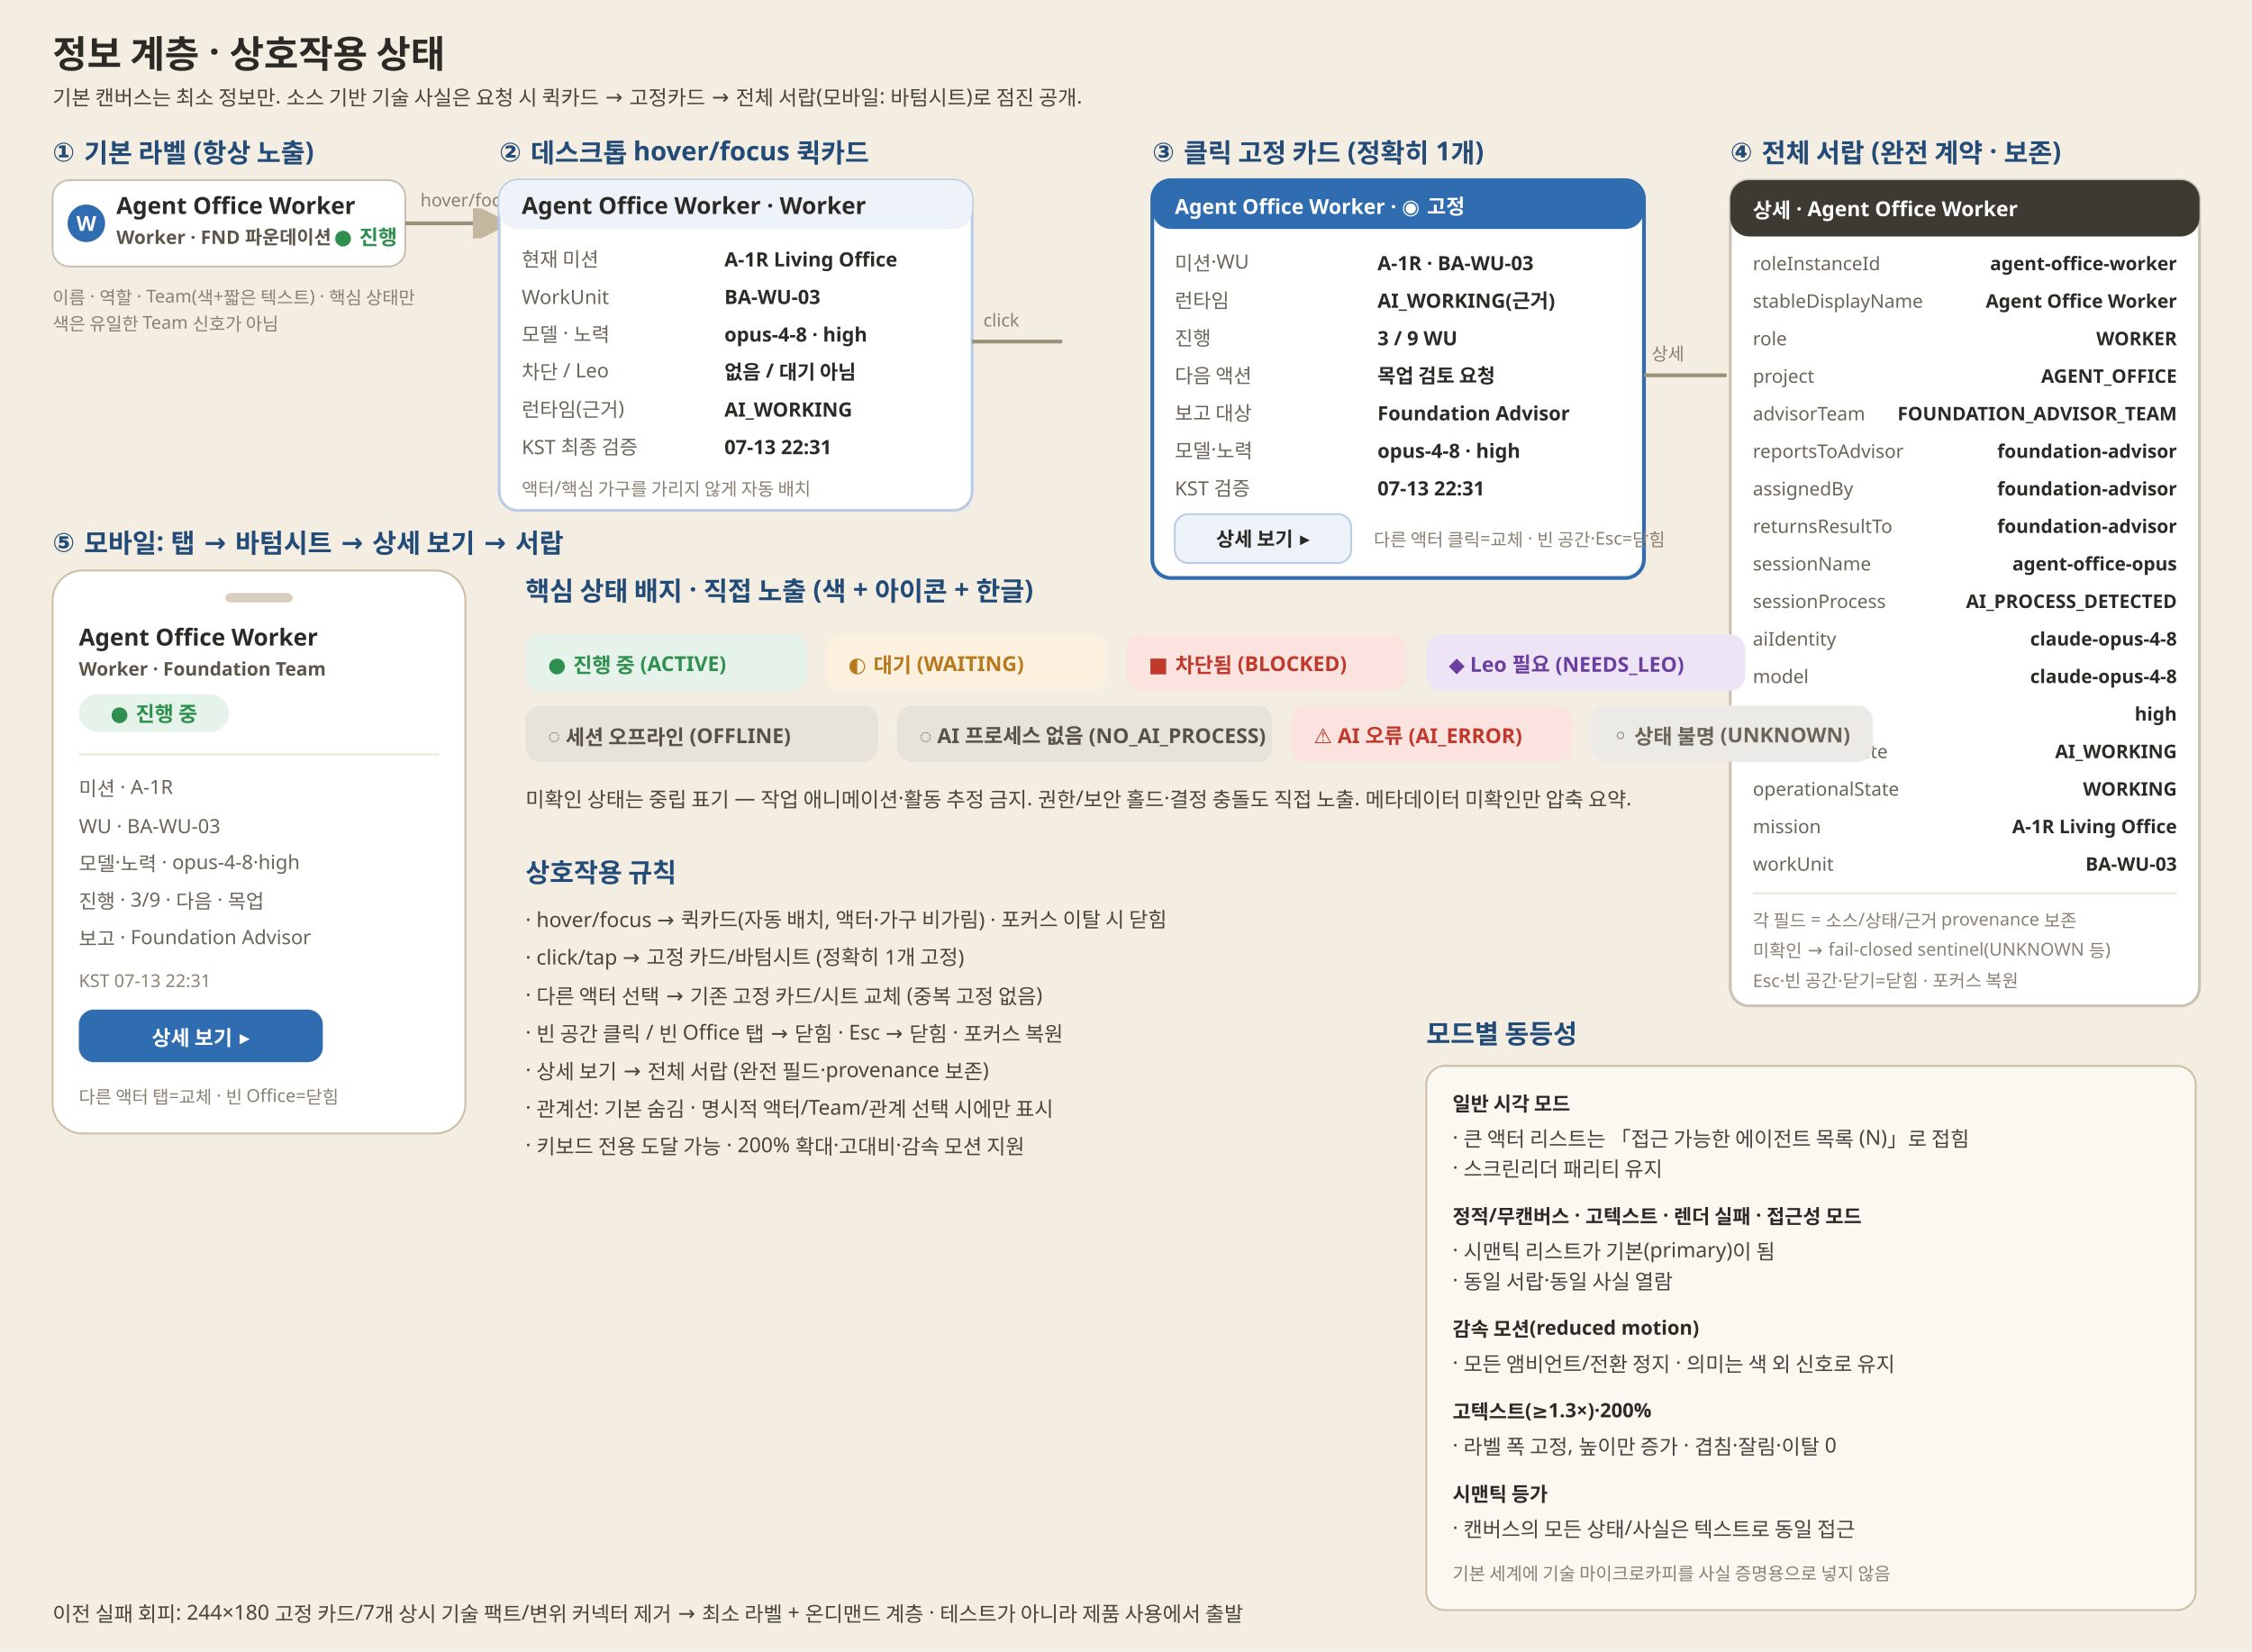
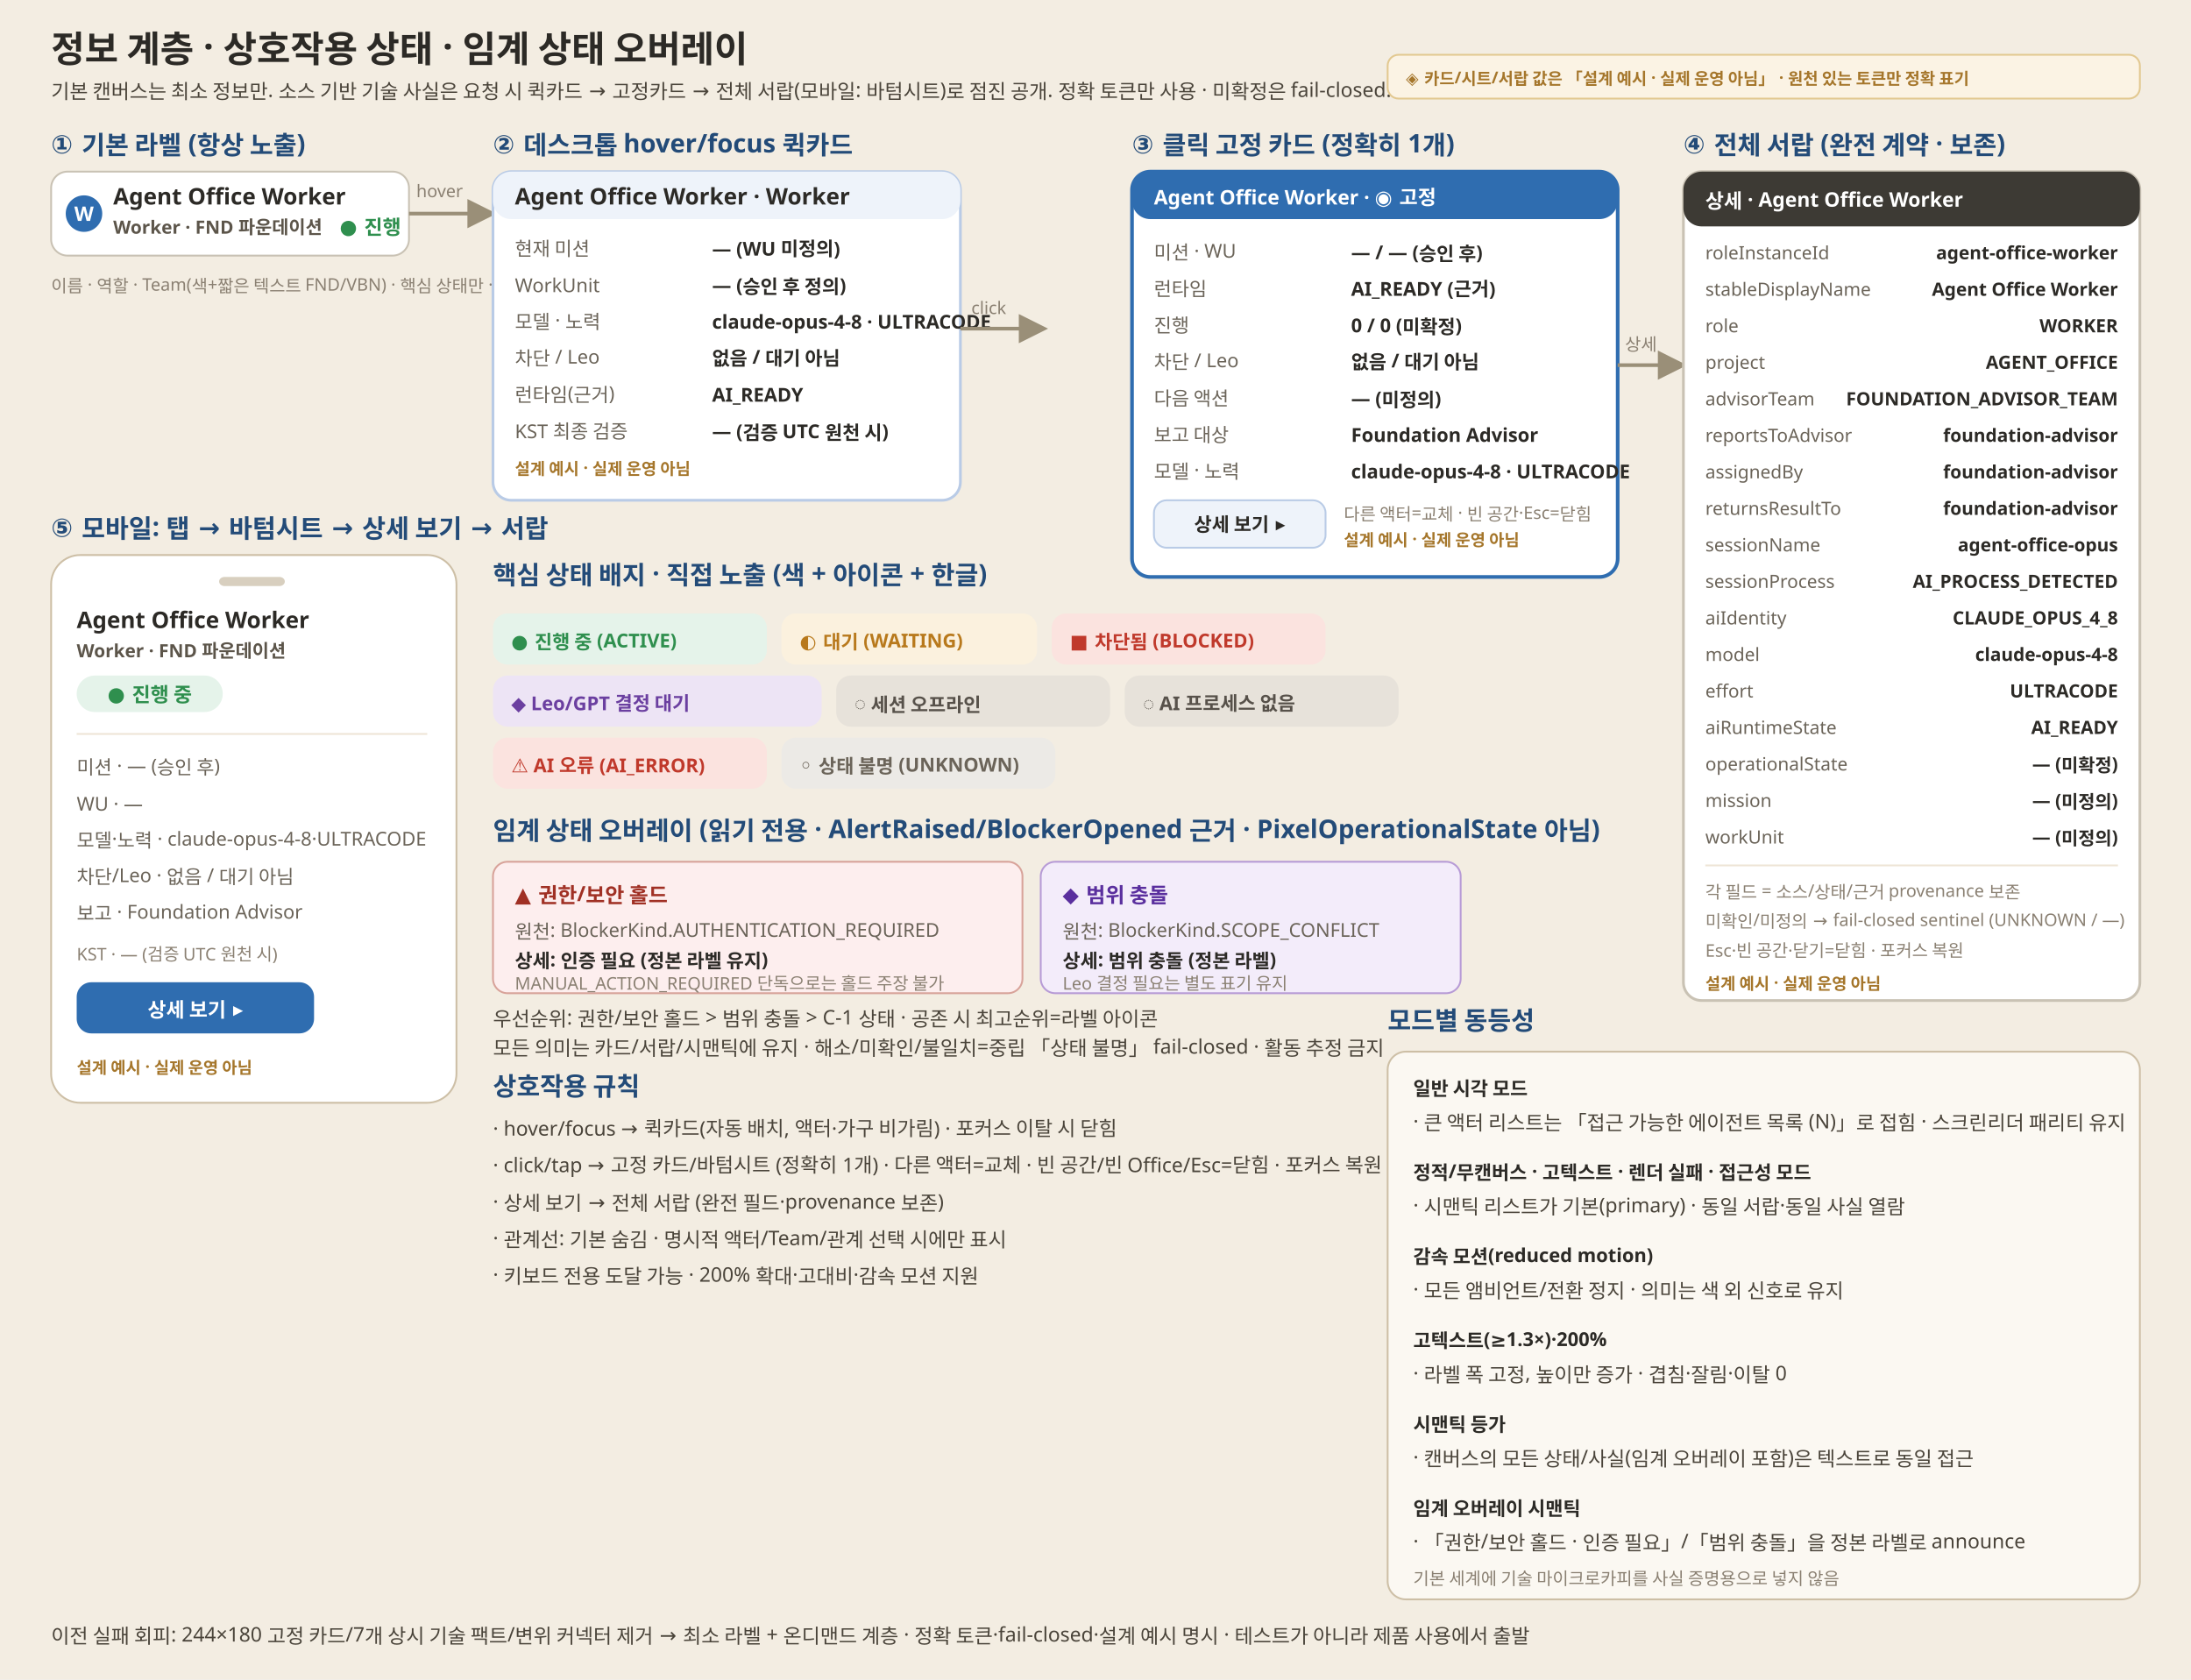
- <svg xmlns="http://www.w3.org/2000/svg" width="1200" height="880" viewBox="0 0 1200 880" font-family="'Noto Sans KR','Malgun Gothic',system-ui,sans-serif">
-   <style>
-     .h{font-size:20px;font-weight:700;fill:#2c2a26}.h2{font-size:14px;font-weight:700;fill:#234b78}
-     .name{font-size:12.5px;font-weight:700;fill:#2c2a26}.team{font-size:10px;font-weight:600;fill:#5c554a}
-     .state{font-size:11px;font-weight:700}.lbl{font-size:11px;fill:#4a443a}.k{font-size:10.5px;fill:#6b6459}
-     .v{font-size:10.5px;font-weight:600;fill:#2c2a26}.tiny{font-size:9.5px;fill:#8a8072}.cap{font-size:11px;fill:#4a443a}
-     .hdr{font-size:11px;font-weight:700;fill:#fff}
-   </style>
-   <rect width="1200" height="880" fill="#f3ede2" />
-   <text x="28" y="36" class="h">정보 계층 · 상호작용 상태</text>
-   <text x="28" y="56" class="cap">기본 캔버스는 최소 정보만. 소스 기반 기술 사실은 요청 시 퀵카드 → 고정카드 → 전체 서랍(모바일: 바텀시트)로 점진 공개.</text>
-   <g stroke="#c3b79f" stroke-width="2" fill="none" marker-end="url(#a)">
-     <defs>
-       <marker id="a" markerWidth="8" markerHeight="8" refX="6" refY="4" orient="auto">
-         <path d="M0 0 L8 4 L0 8 Z" fill="#c3b79f" />
-       </marker>
-     </defs>
-   </g>
-   <g transform="translate(28,92)">
+ <svg xmlns="http://www.w3.org/2000/svg" width="1200" height="920" viewBox="0 0 1200 920" font-family="'Noto Sans KR','Malgun Gothic',system-ui,sans-serif">
+   <defs>
+     <marker id="a" markerWidth="8" markerHeight="8" refX="6" refY="4" orient="auto">
+       <path d="M0 0 L8 4 L0 8 Z" fill="#9a8f78" />
+     </marker>
+     <style>
+       .h{font-size:20px;font-weight:700;fill:#2c2a26}.h2{font-size:14px;font-weight:700;fill:#234b78}
+       .name{font-size:12.5px;font-weight:700;fill:#2c2a26}.team{font-size:10px;font-weight:600;fill:#5c554a}
+       .state{font-size:11px;font-weight:700}.lbl{font-size:11px;fill:#4a443a}.k{font-size:10.5px;fill:#6b6459}
+       .v{font-size:10.5px;font-weight:600;fill:#2c2a26}.tiny{font-size:9.5px;fill:#8a8072}.cap{font-size:11px;fill:#4a443a}
+       .hdr{font-size:11px;font-weight:700;fill:#fff}.wm{font-size:9px;font-weight:700;fill:#a5762b}
+     </style>
+   </defs>
+   <rect width="1200" height="920" fill="#f3ede2" />
+   <text x="28" y="34" class="h">정보 계층 · 상호작용 상태 · 임계 상태 오버레이</text>
+   <text x="28" y="54" class="cap">기본 캔버스는 최소 정보만. 소스 기반 기술 사실은 요청 시 퀵카드 → 고정카드 → 전체 서랍(모바일: 바텀시트)로 점진 공개. 정확 토큰만 사용 · 미확정은 fail-closed.</text>
+   <g transform="translate(760,30)">
+     <rect width="412" height="24" rx="6" fill="#fbf3e4" stroke="#e2c890" />
+     <text x="10" y="16" class="wm">◈ 카드/시트/서랍 값은 「설계 예시 · 실제 운영 아님」 · 원천 있는 토큰만 정확 표기</text>
+   </g>
+   <g transform="translate(28,90)">
    <text class="h2" y="-6">① 기본 라벨 (항상 노출)</text>
-     <rect x="0" y="4" width="188" height="46" rx="9" fill="#fff" stroke="#c9c2b4" />
+     <rect x="0" y="4" width="196" height="46" rx="9" fill="#fff" stroke="#c9c2b4" />
    <circle cx="18" cy="27" r="10" fill="#2f6db0" />
    <text x="18" y="31" text-anchor="middle" class="hdr">W</text>
    <text x="34" y="22" class="name">Agent Office Worker</text>
    <text x="34" y="38" class="team">Worker · FND 파운데이션</text>
-     <text x="150" y="38" class="state" fill="#2f8f4e">● 진행</text>
-     <text x="0" y="70" class="tiny">이름 · 역할 · Team(색+짧은 텍스트) · 핵심 상태만</text>
-     <text x="0" y="84" class="tiny">색은 유일한 Team 신호가 아님</text>
-     <path d="M188 27 L 236 27" stroke="#9a8f78" stroke-width="2" marker-end="url(#a)" />
-     <text x="196" y="18" class="tiny">hover/focus</text>
-   </g>
-   <g transform="translate(266,92)">
+     <text x="158" y="38" class="state" fill="#2f8f4e">● 진행</text>
+     <text x="0" y="70" class="tiny">이름 · 역할 · Team(색+짧은 텍스트 FND/VBN) · 핵심 상태만 · 색은 유일 신호 아님</text>
+     <path d="M196 27 L 240 27" stroke="#9a8f78" stroke-width="2" marker-end="url(#a)" />
+     <text x="200" y="18" class="tiny">hover</text>
+   </g>
+   <g transform="translate(270,90)">
    <text class="h2" y="-6">② 데스크톱 hover/focus 퀵카드</text>
-     <rect x="0" y="4" width="252" height="176" rx="10" fill="#fff" stroke="#b9cbe6" stroke-width="1.5" />
-     <rect x="0" y="4" width="252" height="26" rx="10" fill="#eef3fa" />
+     <rect x="0" y="4" width="256" height="180" rx="10" fill="#fff" stroke="#b9cbe6" stroke-width="1.5" />
+     <rect x="0" y="4" width="256" height="26" rx="10" fill="#eef3fa" />
    <text x="12" y="22" class="name">Agent Office Worker · Worker</text>
    <g font-size="10.5">
      <text x="12" y="50" class="k">현재 미션</text>
-       <text x="120" y="50" class="v">A-1R Living Office</text>
+       <text x="120" y="50" class="v">— (WU 미정의)</text>
      <text x="12" y="70" class="k">WorkUnit</text>
-       <text x="120" y="70" class="v">BA-WU-03</text>
+       <text x="120" y="70" class="v">— (승인 후 정의)</text>
      <text x="12" y="90" class="k">모델 · 노력</text>
-       <text x="120" y="90" class="v">opus-4-8 · high</text>
+       <text x="120" y="90" class="v">claude-opus-4-8 · ULTRACODE</text>
      <text x="12" y="110" class="k">차단 / Leo</text>
      <text x="120" y="110" class="v" fill="#2f8f4e">없음 / 대기 아님</text>
      <text x="12" y="130" class="k">런타임(근거)</text>
-       <text x="120" y="130" class="v">AI_WORKING</text>
+       <text x="120" y="130" class="v">AI_READY</text>
      <text x="12" y="150" class="k">KST 최종 검증</text>
-       <text x="120" y="150" class="v">07-13 22:31</text>
-     </g>
-     <text x="12" y="172" class="tiny">액터/핵심 가구를 가리지 않게 자동 배치</text>
-     <path d="M252 90 L 300 90" stroke="#9a8f78" stroke-width="2" marker-end="url(#a)" />
-     <text x="258" y="82" class="tiny">click</text>
-   </g>
-   <g transform="translate(614,92)">
+       <text x="120" y="150" class="v">— (검증 UTC 원천 시)</text>
+     </g>
+     <text x="12" y="170" class="wm">설계 예시 · 실제 운영 아님</text>
+     <path d="M256 90 L 300 90" stroke="#9a8f78" stroke-width="2" marker-end="url(#a)" />
+     <text x="262" y="82" class="tiny">click</text>
+   </g>
+   <g transform="translate(620,90)">
    <text class="h2" y="-6">③ 클릭 고정 카드 (정확히 1개)</text>
-     <rect x="0" y="4" width="262" height="212" rx="10" fill="#fff" stroke="#2f6db0" stroke-width="2" />
-     <rect x="0" y="4" width="262" height="26" rx="10" fill="#2f6db0" />
+     <rect x="0" y="4" width="266" height="222" rx="10" fill="#fff" stroke="#2f6db0" stroke-width="2" />
+     <rect x="0" y="4" width="266" height="26" rx="10" fill="#2f6db0" />
    <text x="12" y="22" class="hdr">Agent Office Worker · ◉ 고정</text>
    <g font-size="10.5">
-       <text x="12" y="52" class="k">미션·WU</text>
-       <text x="120" y="52" class="v">A-1R · BA-WU-03</text>
+       <text x="12" y="52" class="k">미션 · WU</text>
+       <text x="120" y="52" class="v">— / — (승인 후)</text>
      <text x="12" y="72" class="k">런타임</text>
-       <text x="120" y="72" class="v">AI_WORKING(근거)</text>
+       <text x="120" y="72" class="v">AI_READY (근거)</text>
      <text x="12" y="92" class="k">진행</text>
-       <text x="120" y="92" class="v">3 / 9 WU</text>
-       <text x="12" y="112" class="k">다음 액션</text>
-       <text x="120" y="112" class="v">목업 검토 요청</text>
-       <text x="12" y="132" class="k">보고 대상</text>
-       <text x="120" y="132" class="v">Foundation Advisor</text>
-       <text x="12" y="152" class="k">모델·노력</text>
-       <text x="120" y="152" class="v">opus-4-8 · high</text>
-       <text x="12" y="172" class="k">KST 검증</text>
-       <text x="120" y="172" class="v">07-13 22:31</text>
-     </g>
-     <rect x="12" y="182" width="94" height="26" rx="7" fill="#eef3fa" stroke="#b9cbe6" />
-     <text x="59" y="199" text-anchor="middle" class="v" fill="#2f6db0">상세 보기 ▸</text>
-     <text x="118" y="199" class="tiny">다른 액터 클릭=교체 · 빈 공간·Esc=닫힘</text>
-     <path d="M262 108 L 306 108" stroke="#9a8f78" stroke-width="2" marker-end="url(#a)" />
-     <text x="266" y="100" class="tiny">상세</text>
-   </g>
-   <g transform="translate(922,92)">
+       <text x="120" y="92" class="v">0 / 0 (미확정)</text>
+       <text x="12" y="112" class="k">차단 / Leo</text>
+       <text x="120" y="112" class="v" fill="#2f8f4e">없음 / 대기 아님</text>
+       <text x="12" y="132" class="k">다음 액션</text>
+       <text x="120" y="132" class="v">— (미정의)</text>
+       <text x="12" y="152" class="k">보고 대상</text>
+       <text x="120" y="152" class="v">Foundation Advisor</text>
+       <text x="12" y="172" class="k">모델 · 노력</text>
+       <text x="120" y="172" class="v">claude-opus-4-8 · ULTRACODE</text>
+     </g>
+     <rect x="12" y="184" width="94" height="26" rx="7" fill="#eef3fa" stroke="#b9cbe6" />
+     <text x="59" y="201" text-anchor="middle" class="v" fill="#2f6db0">상세 보기 ▸</text>
+     <text x="116" y="195" class="tiny">다른 액터=교체 · 빈 공간·Esc=닫힘</text>
+     <text x="116" y="209" class="wm">설계 예시 · 실제 운영 아님</text>
+     <path d="M266 110 L 300 110" stroke="#9a8f78" stroke-width="2" marker-end="url(#a)" />
+     <text x="270" y="102" class="tiny">상세</text>
+   </g>
+   <g transform="translate(922,90)">
    <text class="h2" y="-6">④ 전체 서랍 (완전 계약 · 보존)</text>
-     <rect x="0" y="4" width="250" height="440" rx="10" fill="#fff" stroke="#c9c2b4" stroke-width="1.5" />
+     <rect x="0" y="4" width="250" height="454" rx="10" fill="#fff" stroke="#c9c2b4" stroke-width="1.5" />
    <rect x="0" y="4" width="250" height="30" rx="10" fill="#3d3a34" />
    <text x="12" y="24" class="hdr">상세 · Agent Office Worker</text>
    <g font-size="10">
      <g fill="#6b6459">
        <text x="12" y="52">roleInstanceId</text>
        <text x="12" y="72">stableDisplayName</text>
        <text x="12" y="92">role</text>
        <text x="12" y="112">project</text>
        <text x="12" y="132">advisorTeam</text>
        <text x="12" y="152">reportsToAdvisor</text>
        <text x="12" y="172">assignedBy</text>
        <text x="12" y="192">returnsResultTo</text>
        <text x="12" y="212">sessionName</text>
        <text x="12" y="232">sessionProcess</text>
        <text x="12" y="252">aiIdentity</text>
        <text x="12" y="272">model</text>
        <text x="12" y="292">effort</text>
        <text x="12" y="312">aiRuntimeState</text>
        <text x="12" y="332">operationalState</text>
        <text x="12" y="352">mission</text>
        <text x="12" y="372">workUnit</text>
      </g>
      <g fill="#2c2a26" font-weight="600" text-anchor="end">
        <text x="238" y="52">agent-office-worker</text>
        <text x="238" y="72">Agent Office Worker</text>
        <text x="238" y="92">WORKER</text>
        <text x="238" y="112">AGENT_OFFICE</text>
        <text x="238" y="132">FOUNDATION_ADVISOR_TEAM</text>
        <text x="238" y="152">foundation-advisor</text>
        <text x="238" y="172">foundation-advisor</text>
        <text x="238" y="192">foundation-advisor</text>
        <text x="238" y="212">agent-office-opus</text>
        <text x="238" y="232">AI_PROCESS_DETECTED</text>
-         <text x="238" y="252">claude-opus-4-8</text>
+         <text x="238" y="252">CLAUDE_OPUS_4_8</text>
        <text x="238" y="272">claude-opus-4-8</text>
-         <text x="238" y="292">high</text>
-         <text x="238" y="312">AI_WORKING</text>
-         <text x="238" y="332">WORKING</text>
-         <text x="238" y="352">A-1R Living Office</text>
-         <text x="238" y="372">BA-WU-03</text>
+         <text x="238" y="292">ULTRACODE</text>
+         <text x="238" y="312">AI_READY</text>
+         <text x="238" y="332">— (미확정)</text>
+         <text x="238" y="352">— (미정의)</text>
+         <text x="238" y="372">— (미정의)</text>
      </g>
    </g>
    <line x1="12" y1="384" x2="238" y2="384" stroke="#eee5d6" />
    <text x="12" y="402" class="tiny">각 필드 = 소스/상태/근거 provenance 보존</text>
-     <text x="12" y="418" class="tiny">미확인 → fail-closed sentinel(UNKNOWN 등)</text>
+     <text x="12" y="418" class="tiny">미확인/미정의 → fail-closed sentinel (UNKNOWN / —)</text>
    <text x="12" y="434" class="tiny">Esc·빈 공간·닫기=닫힘 · 포커스 복원</text>
+     <text x="12" y="452" class="wm">설계 예시 · 실제 운영 아님</text>
  </g>
  <g transform="translate(28,300)">
    <text class="h2" y="-6">⑤ 모바일: 탭 → 바텀시트 → 상세 보기 → 서랍</text>
-     <rect x="0" y="4" width="220" height="300" rx="16" fill="#fff" stroke="#cdbfa6" />
+     <rect x="0" y="4" width="222" height="300" rx="16" fill="#fff" stroke="#cdbfa6" />
    <rect x="92" y="16" width="36" height="5" rx="3" fill="#d8cfbf" />
    <text x="14" y="44" class="name">Agent Office Worker</text>
-     <text x="14" y="60" class="team">Worker · Foundation Team</text>
+     <text x="14" y="60" class="team">Worker · FND 파운데이션</text>
    <rect x="14" y="70" width="80" height="20" rx="10" fill="#e5f3ea" />
    <text x="54" y="84" text-anchor="middle" class="state" fill="#2f8f4e">● 진행 중</text>
    <line x1="14" y1="102" x2="206" y2="102" stroke="#eee5d6" />
    <g font-size="10.5">
-       <text x="14" y="124" class="k">미션 · A-1R</text>
-       <text x="14" y="144" class="k">WU · BA-WU-03</text>
-       <text x="14" y="164" class="k">모델·노력 · opus-4-8·high</text>
-       <text x="14" y="184" class="k">진행 · 3/9 · 다음 · 목업</text>
+       <text x="14" y="124" class="k">미션 · — (승인 후)</text>
+       <text x="14" y="144" class="k">WU · —</text>
+       <text x="14" y="164" class="k">모델·노력 · claude-opus-4-8·ULTRACODE</text>
+       <text x="14" y="184" class="k">차단/Leo · 없음 / 대기 아님</text>
      <text x="14" y="204" class="k">보고 · Foundation Advisor</text>
    </g>
-     <text x="14" y="226" class="tiny">KST 07-13 22:31</text>
+     <text x="14" y="226" class="tiny">KST · — (검증 UTC 원천 시)</text>
    <rect x="14" y="238" width="130" height="28" rx="8" fill="#2f6db0" />
    <text x="79" y="257" text-anchor="middle" class="hdr">상세 보기 ▸</text>
-     <text x="14" y="288" class="tiny">다른 액터 탭=교체 · 빈 Office=닫힘</text>
-   </g>
-   <g transform="translate(280,320)">
+     <text x="14" y="288" class="wm">설계 예시 · 실제 운영 아님</text>
+   </g>
+   <g transform="translate(270,320)">
    <text class="h2" y="0">핵심 상태 배지 · 직접 노출 (색 + 아이콘 + 한글)</text>
-     <g font-size="11" font-weight="700">
-       <g transform="translate(0,18)">
-         <rect width="150" height="30" rx="8" fill="#e5f3ea" />
-         <text x="12" y="20" fill="#2f8f4e">● 진행 중 (ACTIVE)</text>
-       </g>
-       <g transform="translate(160,18)">
-         <rect width="150" height="30" rx="8" fill="#fbf1de" />
-         <text x="12" y="20" fill="#b8791c">◐ 대기 (WAITING)</text>
-       </g>
-       <g transform="translate(320,18)">
-         <rect width="150" height="30" rx="8" fill="#fbe3df" />
-         <text x="12" y="20" fill="#c0392b">■ 차단됨 (BLOCKED)</text>
-       </g>
-       <g transform="translate(480,18)">
-         <rect width="170" height="30" rx="8" fill="#ede4f5" />
-         <text x="12" y="20" fill="#6b3fa0">◆ Leo 필요 (NEEDS_LEO)</text>
-       </g>
-       <g transform="translate(0,56)">
-         <rect width="188" height="30" rx="8" fill="#e7e2da" />
-         <text x="12" y="20" fill="#57514a">◌ 세션 오프라인 (OFFLINE)</text>
-       </g>
-       <g transform="translate(198,56)">
-         <rect width="200" height="30" rx="8" fill="#e7e2da" />
-         <text x="12" y="20" fill="#57514a">◌ AI 프로세스 없음 (NO_AI_PROCESS)</text>
-       </g>
-       <g transform="translate(408,56)">
-         <rect width="150" height="30" rx="8" fill="#fbe3df" />
-         <text x="12" y="20" fill="#c0392b">⚠ AI 오류 (AI_ERROR)</text>
-       </g>
-       <g transform="translate(568,56)">
-         <rect width="150" height="30" rx="8" fill="#eceae6" />
-         <text x="12" y="20" fill="#6b6459">◦ 상태 불명 (UNKNOWN)</text>
-       </g>
-     </g>
-     <text x="0" y="110" class="cap">미확인 상태는 중립 표기 — 작업 애니메이션·활동 추정 금지. 권한/보안 홀드·결정 충돌도 직접 노출. 메타데이터 미확인만 압축 요약.</text>
-   </g>
-   <g transform="translate(280,470)">
+     <g font-size="10.5" font-weight="700">
+       <g transform="translate(0,16)">
+         <rect width="150" height="28" rx="8" fill="#e5f3ea" />
+         <text x="10" y="19" fill="#2f8f4e">● 진행 중 (ACTIVE)</text>
+       </g>
+       <g transform="translate(158,16)">
+         <rect width="140" height="28" rx="8" fill="#fbf1de" />
+         <text x="10" y="19" fill="#b8791c">◐ 대기 (WAITING)</text>
+       </g>
+       <g transform="translate(306,16)">
+         <rect width="150" height="28" rx="8" fill="#fbe3df" />
+         <text x="10" y="19" fill="#c0392b">■ 차단됨 (BLOCKED)</text>
+       </g>
+       <g transform="translate(0,50)">
+         <rect width="180" height="28" rx="8" fill="#ede4f5" />
+         <text x="10" y="19" fill="#6b3fa0">◆ Leo/GPT 결정 대기</text>
+       </g>
+       <g transform="translate(188,50)">
+         <rect width="150" height="28" rx="8" fill="#e7e2da" />
+         <text x="10" y="19" fill="#57514a">◌ 세션 오프라인</text>
+       </g>
+       <g transform="translate(346,50)">
+         <rect width="150" height="28" rx="8" fill="#e7e2da" />
+         <text x="10" y="19" fill="#57514a">◌ AI 프로세스 없음</text>
+       </g>
+       <g transform="translate(0,84)">
+         <rect width="150" height="28" rx="8" fill="#fbe3df" />
+         <text x="10" y="19" fill="#c0392b">⚠ AI 오류 (AI_ERROR)</text>
+       </g>
+       <g transform="translate(158,84)">
+         <rect width="150" height="28" rx="8" fill="#eceae6" />
+         <text x="10" y="19" fill="#6b6459">◦ 상태 불명 (UNKNOWN)</text>
+       </g>
+     </g>
+   </g>
+   <g transform="translate(270,460)">
+     <text class="h2" y="0">임계 상태 오버레이 (읽기 전용 · AlertRaised/BlockerOpened 근거 · PixelOperationalState 아님)</text>
+     <g transform="translate(0,12)">
+       <rect width="290" height="72" rx="8" fill="#fdeeee" stroke="#d8a39a" />
+       <text x="12" y="22" font-size="11.5" font-weight="700" fill="#a03024">▲ 권한/보안 홀드</text>
+       <text x="12" y="42" class="k">원천: BlockerKind.AUTHENTICATION_REQUIRED</text>
+       <text x="12" y="58" class="v">상세: 인증 필요 (정본 라벨 유지)</text>
+       <text x="12" y="70" class="tiny" fill="#a5762b">MANUAL_ACTION_REQUIRED 단독으로는 홀드 주장 불가</text>
+     </g>
+     <g transform="translate(300,12)">
+       <rect width="230" height="72" rx="8" fill="#f3ecfa" stroke="#b79bd6" />
+       <text x="12" y="22" font-size="11.5" font-weight="700" fill="#5a2f9e">◆ 범위 충돌</text>
+       <text x="12" y="42" class="k">원천: BlockerKind.SCOPE_CONFLICT</text>
+       <text x="12" y="58" class="v">상세: 범위 충돌 (정본 라벨)</text>
+       <text x="12" y="70" class="tiny">Leo 결정 필요는 별도 표기 유지</text>
+     </g>
+     <text x="0" y="102" class="cap">우선순위: 권한/보안 홀드 &gt; 범위 충돌 &gt; C-1 상태 · 공존 시 최고순위=라벨 아이콘</text>
+     <text x="0" y="118" class="cap">모든 의미는 카드/서랍/시맨틱에 유지 · 해소/미확인/불일치=중립 「상태 불명」 fail-closed · 활동 추정 금지</text>
+   </g>
+   <g transform="translate(270,600)">
    <text class="h2" y="0">상호작용 규칙</text>
    <g class="lbl" font-size="11">
-       <text y="24">· hover/focus → 퀵카드(자동 배치, 액터·가구 비가림) · 포커스 이탈 시 닫힘</text>
-       <text y="44">· click/tap → 고정 카드/바텀시트 (정확히 1개 고정)</text>
-       <text y="64">· 다른 액터 선택 → 기존 고정 카드/시트 교체 (중복 고정 없음)</text>
-       <text y="84">· 빈 공간 클릭 / 빈 Office 탭 → 닫힘 · Esc → 닫힘 · 포커스 복원</text>
-       <text y="104">· 상세 보기 → 전체 서랍 (완전 필드·provenance 보존)</text>
-       <text y="124">· 관계선: 기본 숨김 · 명시적 액터/Team/관계 선택 시에만 표시</text>
-       <text y="144">· 키보드 전용 도달 가능 · 200% 확대·고대비·감속 모션 지원</text>
-     </g>
-   </g>
-   <g transform="translate(760,556)">
+       <text y="22">· hover/focus → 퀵카드(자동 배치, 액터·가구 비가림) · 포커스 이탈 시 닫힘</text>
+       <text y="42">· click/tap → 고정 카드/바텀시트 (정확히 1개) · 다른 액터=교체 · 빈 공간/빈 Office/Esc=닫힘 · 포커스 복원</text>
+       <text y="62">· 상세 보기 → 전체 서랍 (완전 필드·provenance 보존)</text>
+       <text y="82">· 관계선: 기본 숨김 · 명시적 액터/Team/관계 선택 시에만 표시</text>
+       <text y="102">· 키보드 전용 도달 가능 · 200% 확대·고대비·감속 모션 지원</text>
+     </g>
+   </g>
+   <g transform="translate(760,564)">
    <text class="h2" y="0">모드별 동등성</text>
-     <rect x="0" y="12" width="410" height="290" rx="10" fill="#fbf8f2" stroke="#cdbfa6" />
+     <rect x="0" y="12" width="412" height="300" rx="10" fill="#fbf8f2" stroke="#cdbfa6" />
    <g font-size="10.5" class="lbl">
      <text x="14" y="36" class="v">일반 시각 모드</text>
-       <text x="14" y="54">· 큰 액터 리스트는 「접근 가능한 에이전트 목록 (N)」로 접힘</text>
-       <text x="14" y="70">· 스크린리더 패리티 유지</text>
-       <text x="14" y="96" class="v">정적/무캔버스 · 고텍스트 · 렌더 실패 · 접근성 모드</text>
-       <text x="14" y="114">· 시맨틱 리스트가 기본(primary)이 됨</text>
-       <text x="14" y="130">· 동일 서랍·동일 사실 열람</text>
-       <text x="14" y="156" class="v">감속 모션(reduced motion)</text>
-       <text x="14" y="174">· 모든 앰비언트/전환 정지 · 의미는 색 외 신호로 유지</text>
-       <text x="14" y="200" class="v">고텍스트(≥1.3×)·200%</text>
-       <text x="14" y="218">· 라벨 폭 고정, 높이만 증가 · 겹침·잘림·이탈 0</text>
-       <text x="14" y="244" class="v">시맨틱 등가</text>
-       <text x="14" y="262">· 캔버스의 모든 상태/사실은 텍스트로 동일 접근</text>
-       <text x="14" y="286" class="tiny">기본 세계에 기술 마이크로카피를 사실 증명용으로 넣지 않음</text>
-     </g>
-   </g>
-   <text x="28" y="864" class="cap">이전 실패 회피: 244×180 고정 카드/7개 상시 기술 팩트/변위 커넥터 제거 → 최소 라벨 + 온디맨드 계층 · 테스트가 아니라 제품 사용에서 출발</text>
+       <text x="14" y="54">· 큰 액터 리스트는 「접근 가능한 에이전트 목록 (N)」로 접힘 · 스크린리더 패리티 유지</text>
+       <text x="14" y="82" class="v">정적/무캔버스 · 고텍스트 · 렌더 실패 · 접근성 모드</text>
+       <text x="14" y="100">· 시맨틱 리스트가 기본(primary) · 동일 서랍·동일 사실 열람</text>
+       <text x="14" y="128" class="v">감속 모션(reduced motion)</text>
+       <text x="14" y="146">· 모든 앰비언트/전환 정지 · 의미는 색 외 신호로 유지</text>
+       <text x="14" y="174" class="v">고텍스트(≥1.3×)·200%</text>
+       <text x="14" y="192">· 라벨 폭 고정, 높이만 증가 · 겹침·잘림·이탈 0</text>
+       <text x="14" y="220" class="v">시맨틱 등가</text>
+       <text x="14" y="238">· 캔버스의 모든 상태/사실(임계 오버레이 포함)은 텍스트로 동일 접근</text>
+       <text x="14" y="266" class="v">임계 오버레이 시맨틱</text>
+       <text x="14" y="284">· 「권한/보안 홀드 · 인증 필요」/「범위 충돌」을 정본 라벨로 announce</text>
+       <text x="14" y="304" class="tiny">기본 세계에 기술 마이크로카피를 사실 증명용으로 넣지 않음</text>
+     </g>
+   </g>
+   <text x="28" y="900" class="cap">이전 실패 회피: 244×180 고정 카드/7개 상시 기술 팩트/변위 커넥터 제거 → 최소 라벨 + 온디맨드 계층 · 정확 토큰·fail-closed·설계 예시 명시 · 테스트가 아니라 제품 사용에서 출발</text>
</svg>
